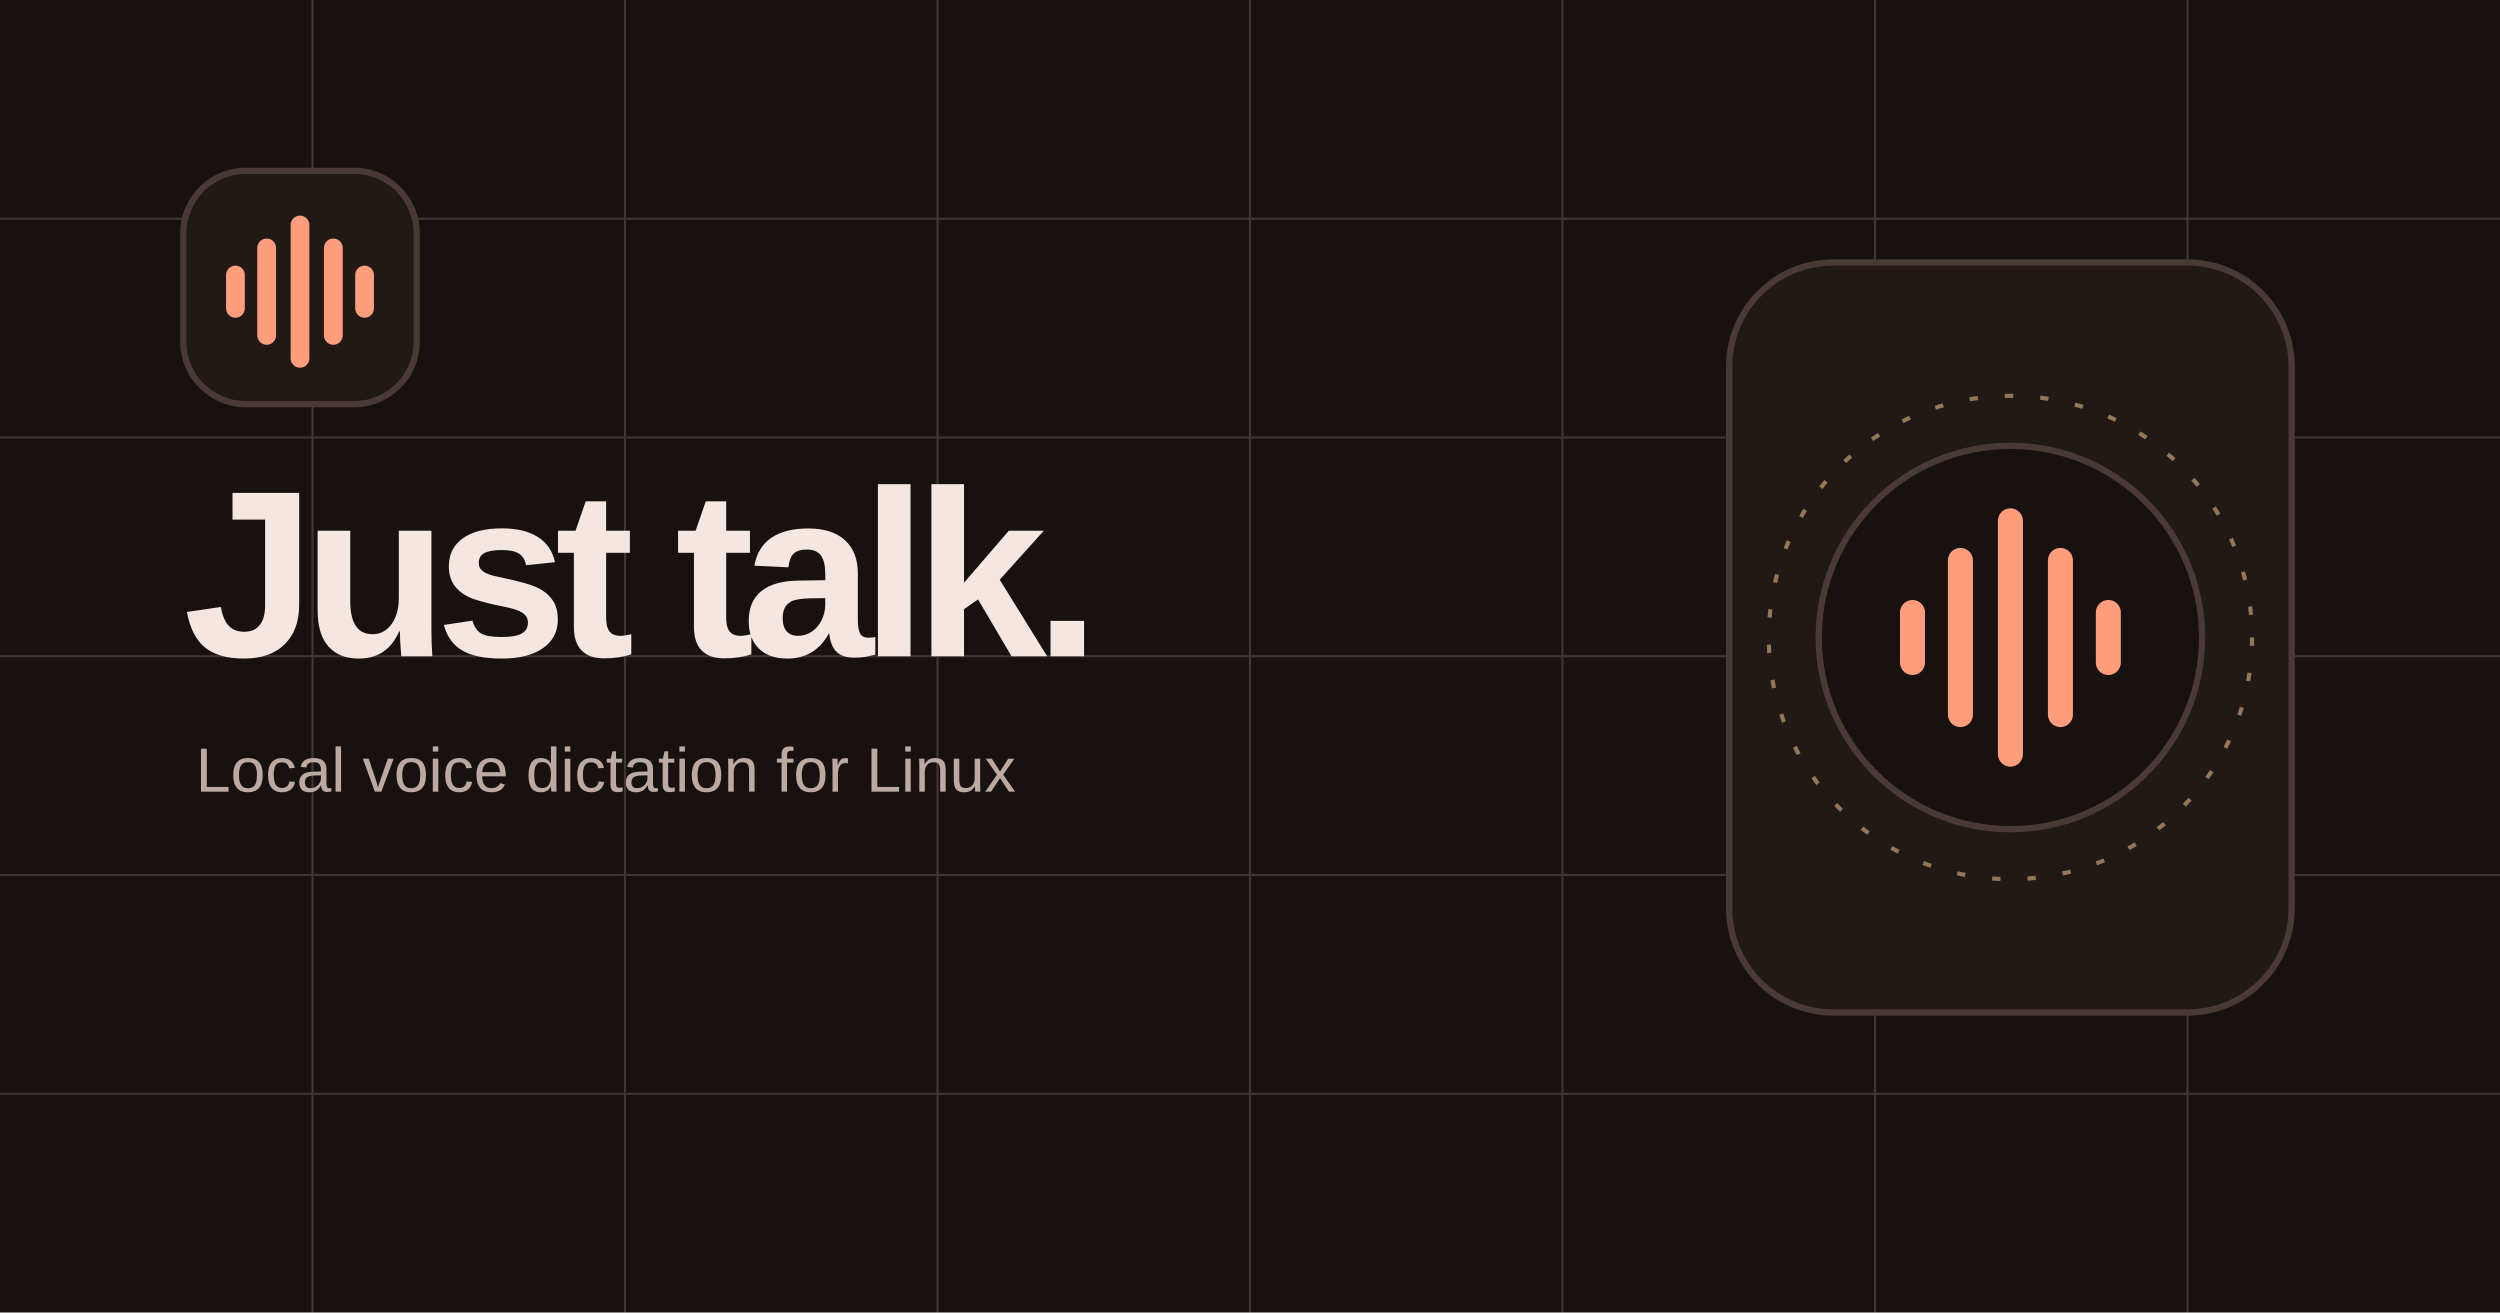
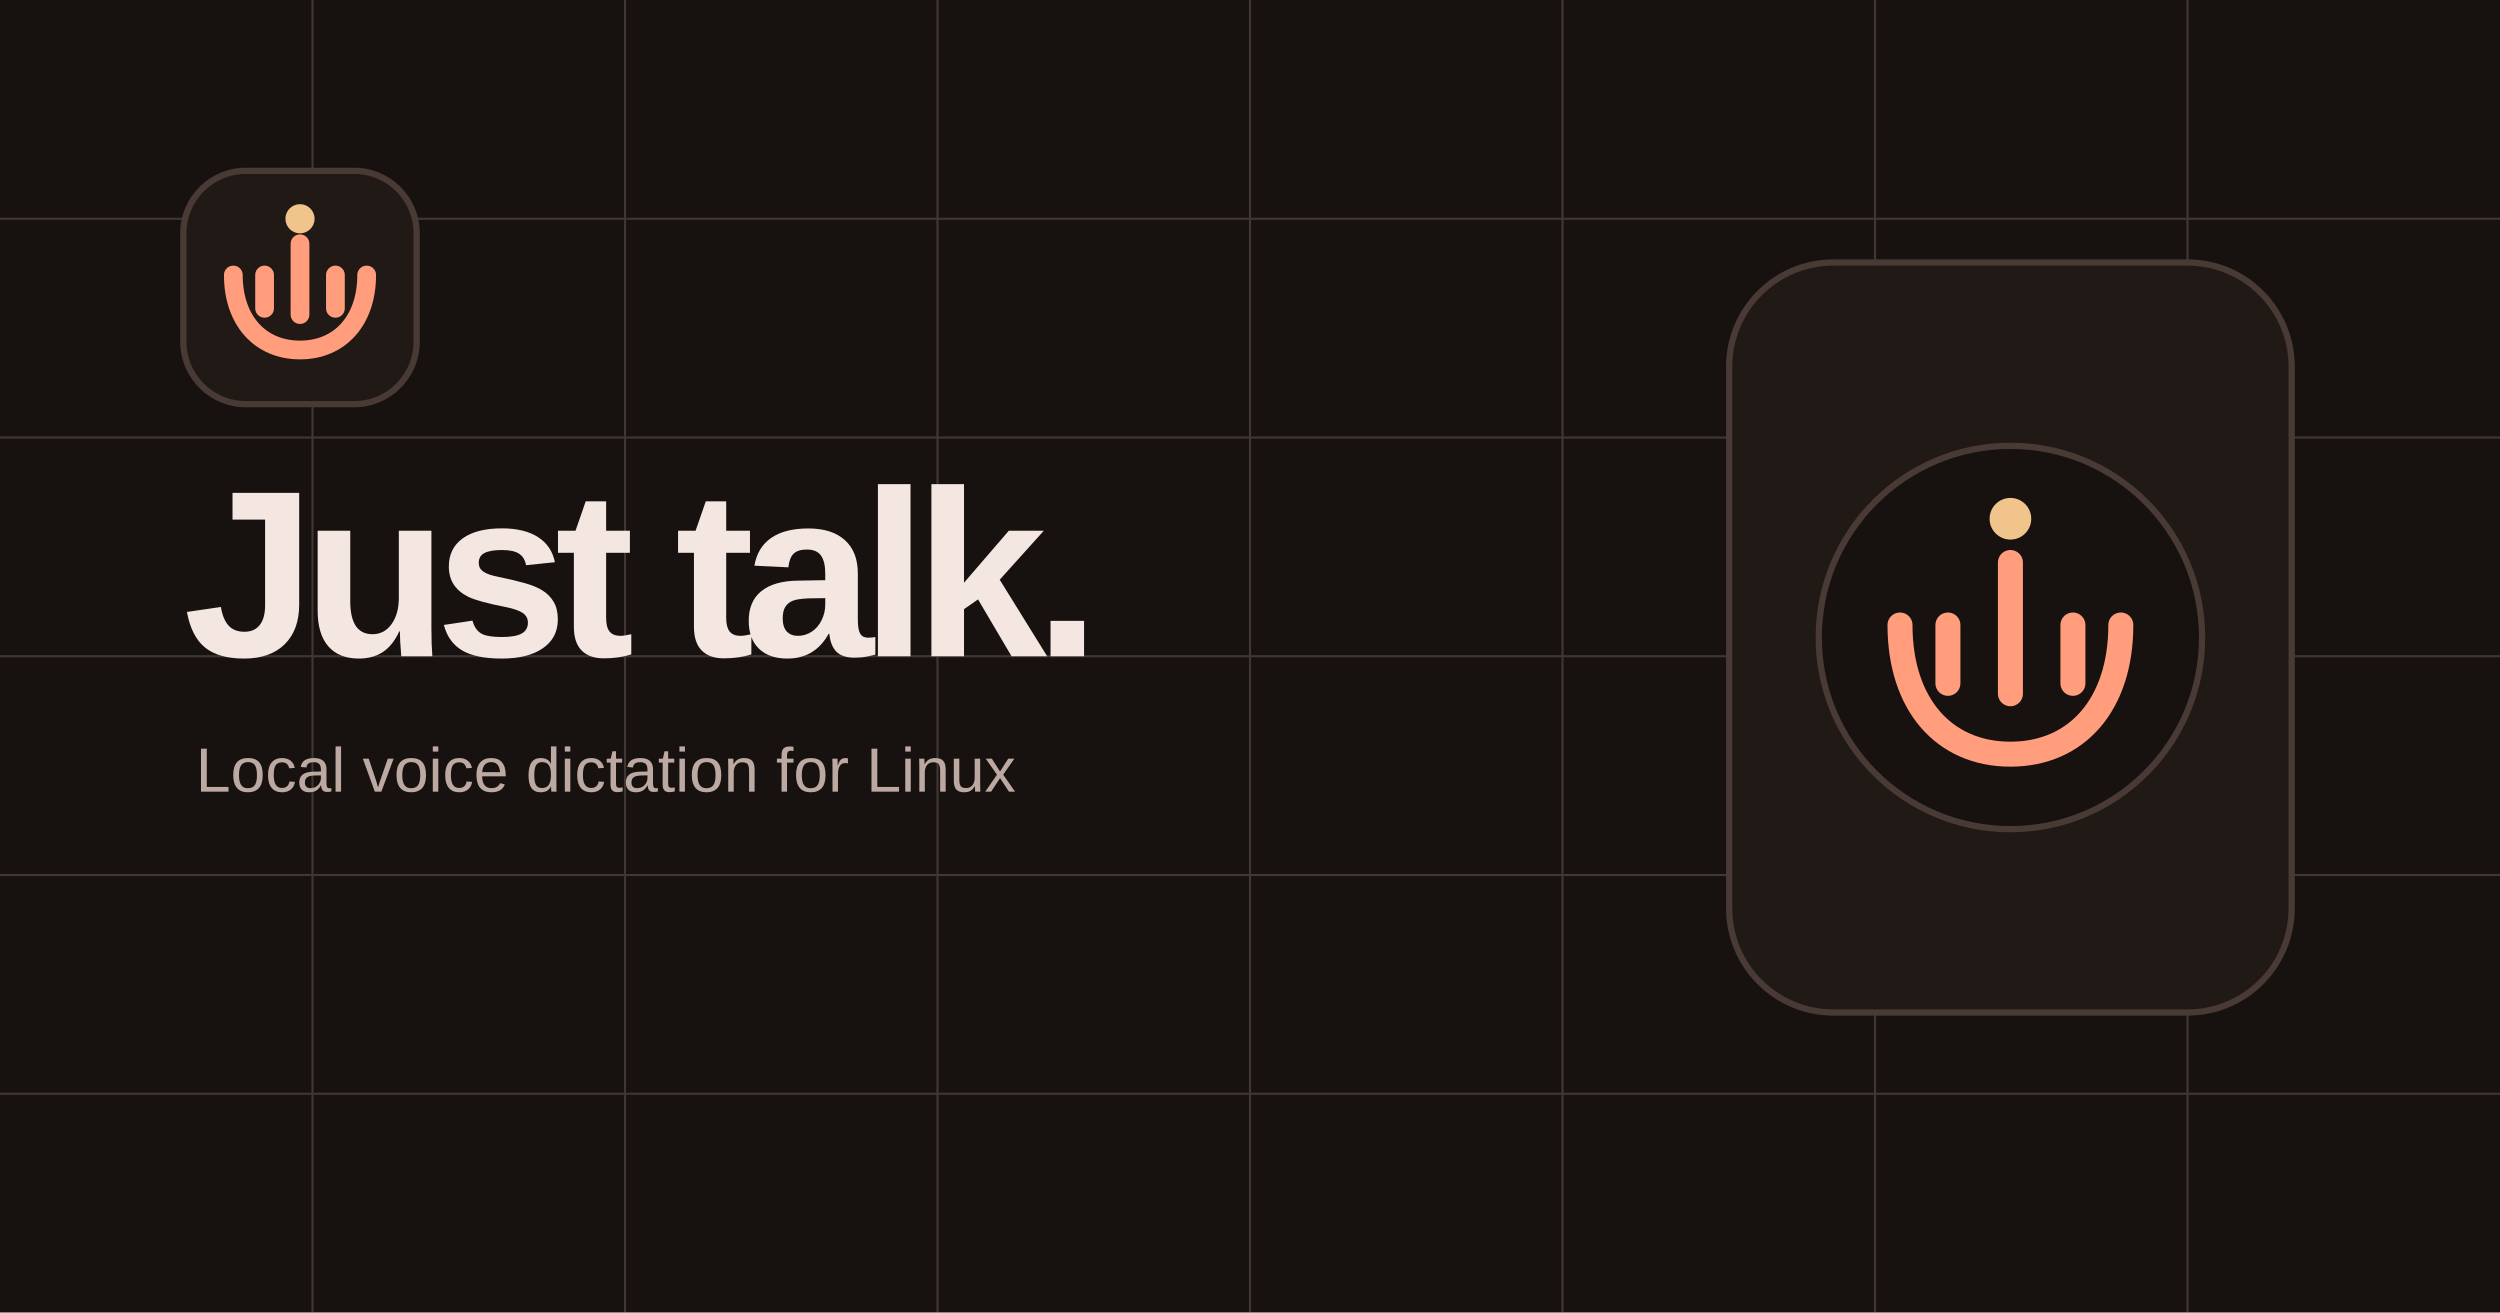
<svg xmlns="http://www.w3.org/2000/svg" width="1200" height="630" viewBox="0 0 1200 630" role="img" aria-labelledby="title desc">
  <rect width="1200" height="630" fill="#17110F" />
  <g opacity=".18" stroke="#F4E6E0">
    <path d="M0 105h1200M0 210h1200M0 315h1200M0 420h1200M0 525h1200" />
    <path d="M150 0v630M300 0v630M450 0v630M600 0v630M750 0v630M900 0v630M1050 0v630" />
  </g>
  <rect x="88" y="82" width="112" height="112" rx="30" fill="#211916" stroke="#4A3A35" stroke-width="3" />
-   <path d="M113 132v16M128 119v42M144 108v64M160 119v42M175 132v16" fill="none" stroke="#FF9D7D" stroke-width="9" stroke-linecap="round" />
+   <path d="M112 132c0 22 13 36 32 36s32-14 32-36" fill="none" stroke="#FF9D7D" stroke-width="9" stroke-linecap="round" />
+   <path d="M127 132v16M144 117v34M161 132v16" fill="none" stroke="#FF9D7D" stroke-width="9" stroke-linecap="round" />
+   <circle cx="144" cy="105" r="7" fill="#F0C48A" />
  <text x="88" y="315" fill="#F4E6E0" font-family="Arial, sans-serif" font-size="114" font-weight="700" letter-spacing="-6">Just talk.</text>
  <text x="94" y="380" fill="#BCA9A2" font-family="Arial, sans-serif" font-size="30">Local voice dictation for Linux</text>
  <g transform="translate(830 126)">
    <rect width="270" height="360" rx="50" fill="#211916" stroke="#4A3A35" stroke-width="3" />
    <circle cx="135" cy="180" r="92" fill="#17110F" stroke="#4A3A35" stroke-width="3" />
-     <path d="M88 168v24M111 143v74M135 124v112M159 143v74M182 168v24" fill="none" stroke="#FF9D7D" stroke-width="12" stroke-linecap="round" />
-     <circle cx="135" cy="180" r="116" fill="none" stroke="#F0C48A" stroke-width="2" stroke-dasharray="4 13" opacity=".55" />
+     <path d="M82 174c0 38 21 62 53 62s53-24 53-62" fill="none" stroke="#FF9D7D" stroke-width="12" stroke-linecap="round" />
+     <path d="M105 174v28M135 144v63M165 174v28" fill="none" stroke="#FF9D7D" stroke-width="12" stroke-linecap="round" />
+     <circle cx="135" cy="123" r="10" fill="#F0C48A" />
  </g>
</svg>
